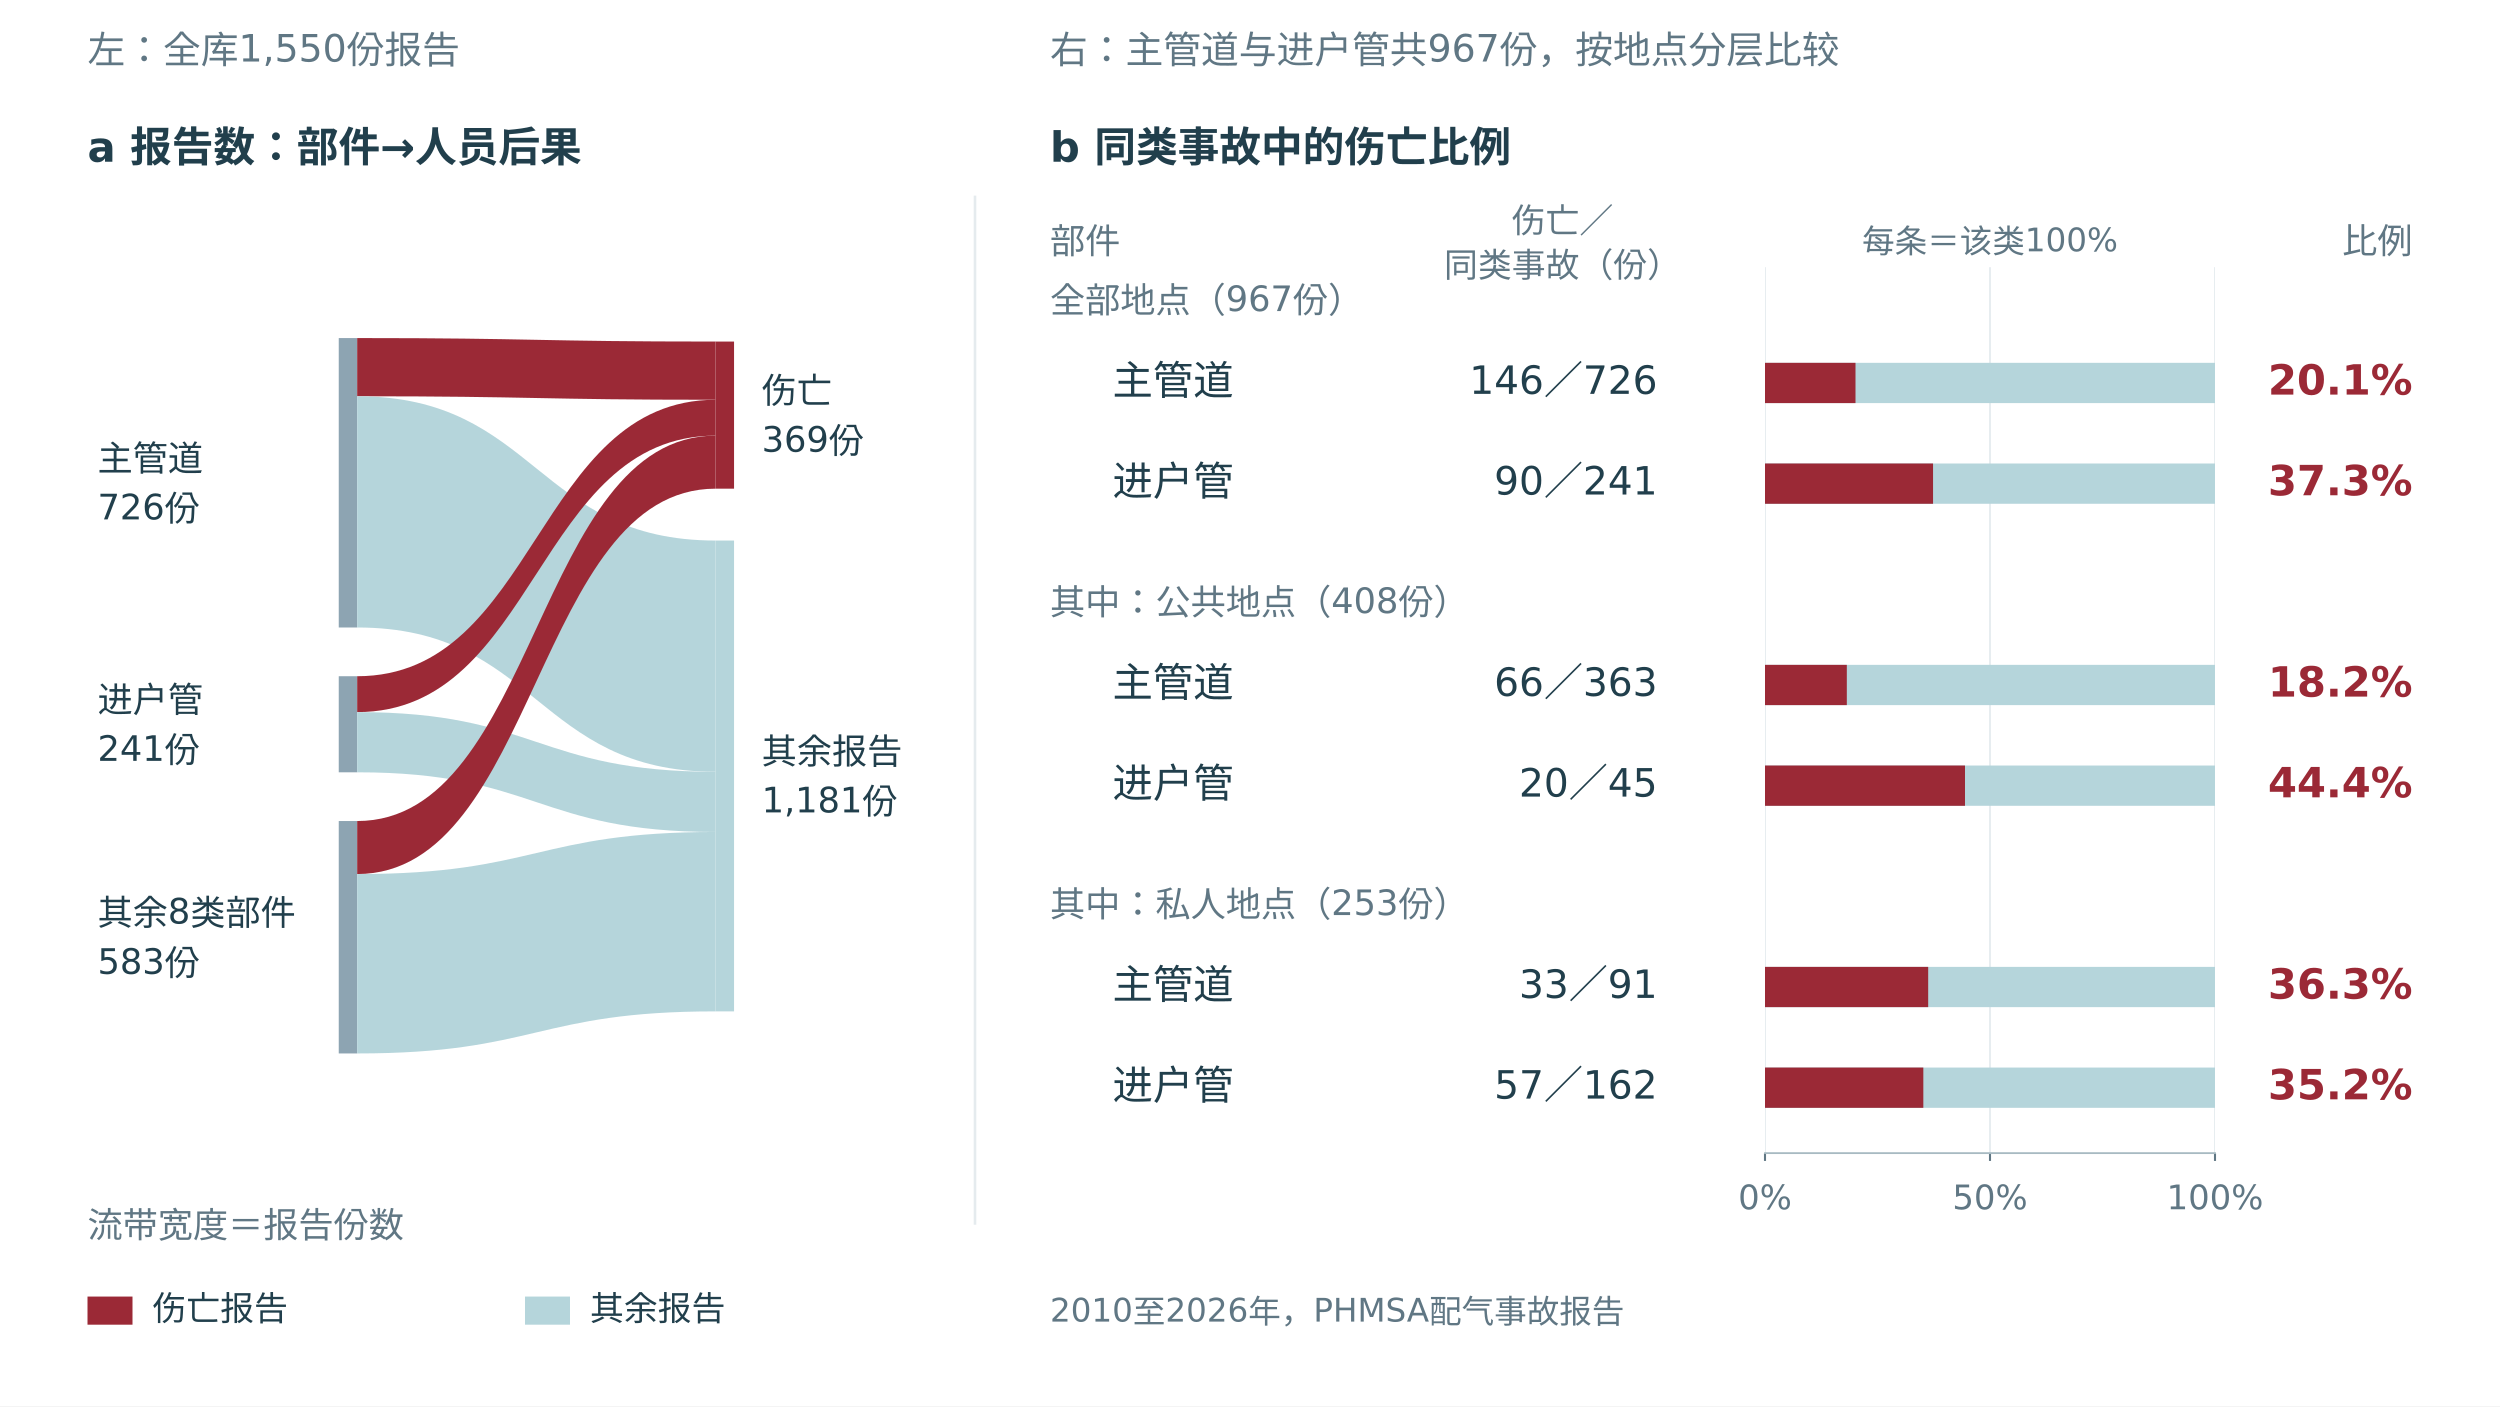
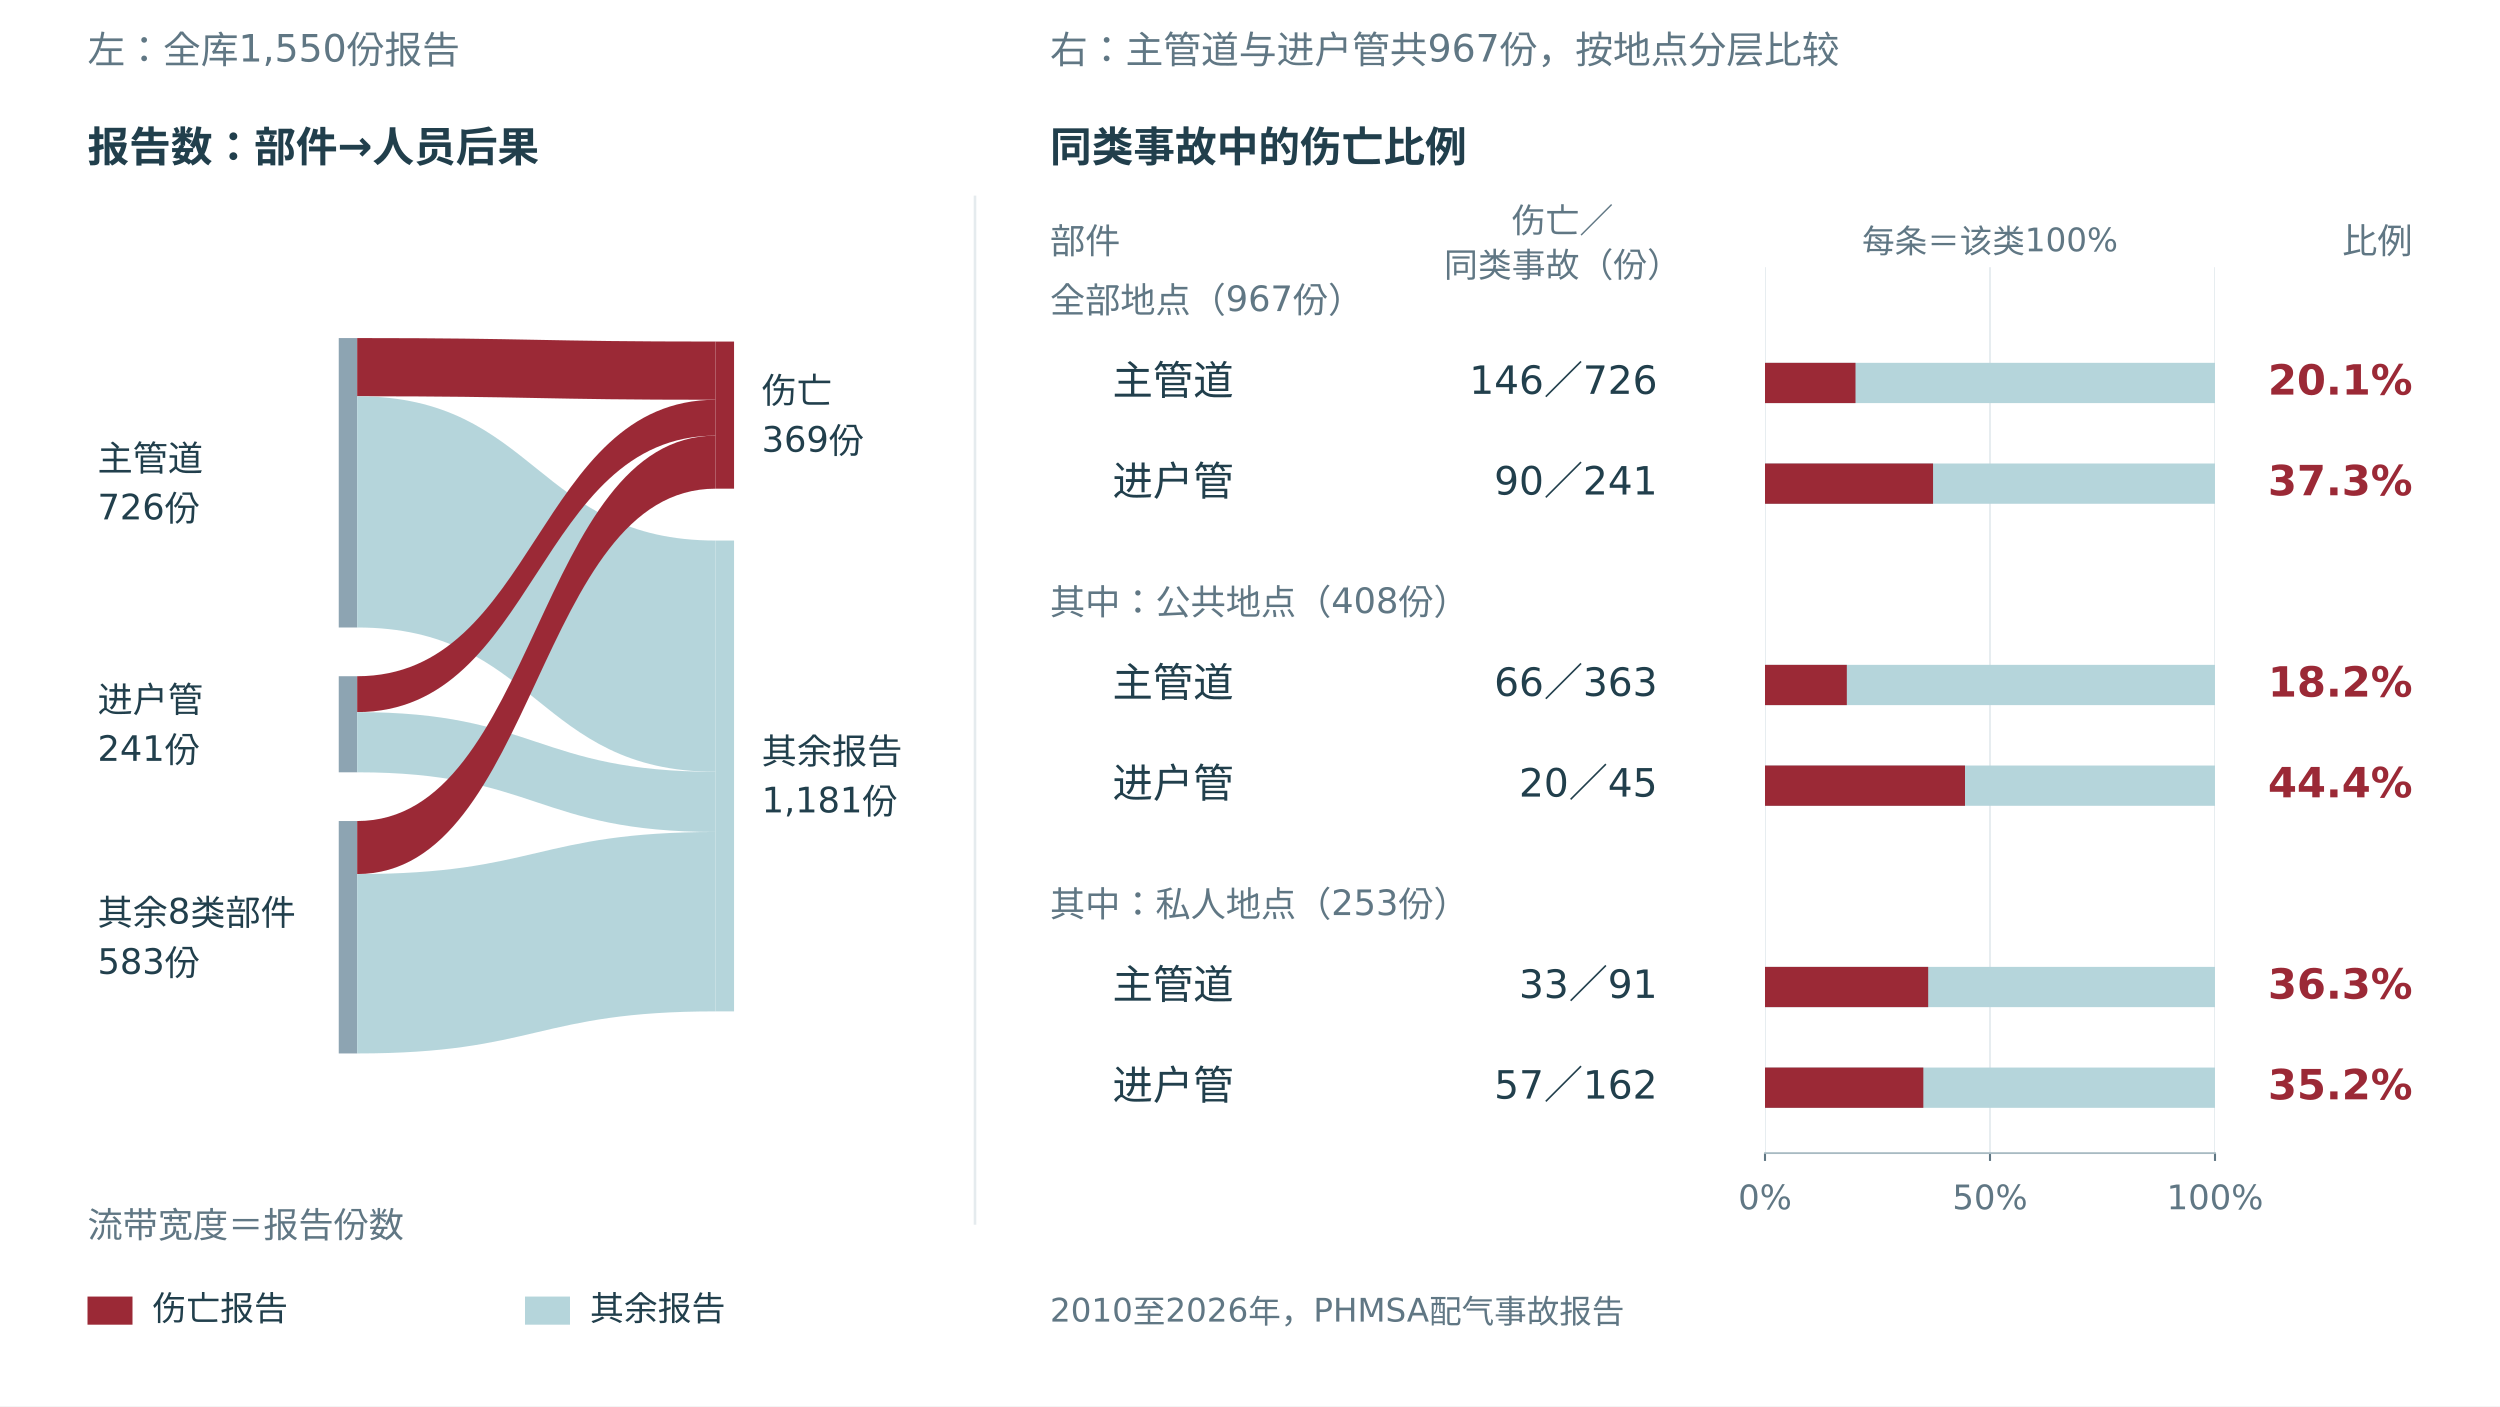
<svg xmlns="http://www.w3.org/2000/svg" xmlns:xlink="http://www.w3.org/1999/xlink" width="960pt" height="540pt" viewBox="0 0 960 540" version="1.1">
  <defs>
    <style type="text/css">*{stroke-linejoin: round; stroke-linecap: butt}</style>
  </defs>
  <g id="figure_1">
    <g id="patch_1">
      <path d="M 0 540  L 960 540  L 960 0  L 0 0  z " style="fill: #ffffff" />
    </g>
    <g id="axes_1">
      <g id="patch_2">
-         <path d="M 130.08 240.959  L 137.155 240.959  L 137.155 129.816  L 130.08 129.816  z " clip-path="url(#pdeb4d87bdf)" style="fill: #8da4b2" />
+         <path d="M 130.08 240.959  L 137.155 240.959  L 137.155 129.816  L 130.08 129.816  z " clip-path="url(#p99605fab28)" style="fill: #8da4b2" />
      </g>
      <g id="patch_3">
-         <path d="M 137.155 152.167  C 205.978 152.167 205.978 153.511 274.8 153.511  L 274.8 131.16  C 205.978 131.16 205.978 129.816 137.155 129.816  z " clip-path="url(#pdeb4d87bdf)" style="fill: #9b2936" />
+         <path d="M 137.155 152.167  C 205.978 152.167 205.978 153.511 274.8 153.511  L 274.8 131.16  C 205.978 131.16 205.978 129.816 137.155 129.816  z " clip-path="url(#p99605fab28)" style="fill: #9b2936" />
      </g>
      <g id="patch_4">
-         <path d="M 137.155 240.959  C 205.978 240.959 205.978 296.361 274.8 296.361  L 274.8 207.569  C 205.978 207.569 205.978 152.167 137.155 152.167  z " clip-path="url(#pdeb4d87bdf)" style="fill: #b5d5db" />
+         <path d="M 137.155 240.959  C 205.978 240.959 205.978 296.361 274.8 296.361  L 274.8 207.569  C 205.978 207.569 205.978 152.167 137.155 152.167  z " clip-path="url(#p99605fab28)" style="fill: #b5d5db" />
      </g>
      <g id="patch_5">
-         <path d="M 130.08 296.565  L 137.155 296.565  L 137.155 259.67  L 130.08 259.67  z " clip-path="url(#pdeb4d87bdf)" style="fill: #8da4b2" />
+         <path d="M 130.08 296.565  L 137.155 296.565  L 137.155 259.67  L 130.08 259.67  z " clip-path="url(#p99605fab28)" style="fill: #8da4b2" />
      </g>
      <g id="patch_6">
-         <path d="M 137.155 273.448  C 205.978 273.448 205.978 167.289 274.8 167.289  L 274.8 153.511  C 205.978 153.511 205.978 259.67 137.155 259.67  z " clip-path="url(#pdeb4d87bdf)" style="fill: #9b2936" />
+         <path d="M 137.155 273.448  C 205.978 273.448 205.978 167.289 274.8 167.289  L 274.8 153.511  C 205.978 153.511 205.978 259.67 137.155 259.67  z " clip-path="url(#p99605fab28)" style="fill: #9b2936" />
      </g>
      <g id="patch_7">
-         <path d="M 137.155 296.565  C 205.978 296.565 205.978 319.478 274.8 319.478  L 274.8 296.361  C 205.978 296.361 205.978 273.448 137.155 273.448  z " clip-path="url(#pdeb4d87bdf)" style="fill: #b5d5db" />
+         <path d="M 137.155 296.565  C 205.978 296.565 205.978 319.478 274.8 319.478  L 274.8 296.361  C 205.978 296.361 205.978 273.448 137.155 273.448  z " clip-path="url(#p99605fab28)" style="fill: #b5d5db" />
      </g>
      <g id="patch_8">
-         <path d="M 130.08 404.527  L 137.155 404.527  L 137.155 315.276  L 130.08 315.276  z " clip-path="url(#pdeb4d87bdf)" style="fill: #8da4b2" />
+         <path d="M 130.08 404.527  L 137.155 404.527  L 137.155 315.276  L 130.08 315.276  z " clip-path="url(#p99605fab28)" style="fill: #8da4b2" />
      </g>
      <g id="patch_9">
-         <path d="M 137.155 335.637  C 205.978 335.637 205.978 187.65 274.8 187.65  L 274.8 167.289  C 205.978 167.289 205.978 315.276 137.155 315.276  z " clip-path="url(#pdeb4d87bdf)" style="fill: #9b2936" />
+         <path d="M 137.155 335.637  C 205.978 335.637 205.978 187.65 274.8 187.65  L 274.8 167.289  C 205.978 167.289 205.978 315.276 137.155 315.276  z " clip-path="url(#p99605fab28)" style="fill: #9b2936" />
      </g>
      <g id="patch_10">
-         <path d="M 137.155 404.527  C 205.978 404.527 205.978 388.368 274.8 388.368  L 274.8 319.478  C 205.978 319.478 205.978 335.637 137.155 335.637  z " clip-path="url(#pdeb4d87bdf)" style="fill: #b5d5db" />
+         <path d="M 137.155 404.527  C 205.978 404.527 205.978 388.368 274.8 388.368  L 274.8 319.478  C 205.978 319.478 205.978 335.637 137.155 335.637  z " clip-path="url(#p99605fab28)" style="fill: #b5d5db" />
      </g>
      <g id="patch_11">
-         <path d="M 274.8 187.65  L 281.875 187.65  L 281.875 131.16  L 274.8 131.16  z " clip-path="url(#pdeb4d87bdf)" style="fill: #9b2936" />
+         <path d="M 274.8 187.65  L 281.875 187.65  L 281.875 131.16  L 274.8 131.16  z " clip-path="url(#p99605fab28)" style="fill: #9b2936" />
      </g>
      <g id="patch_12">
-         <path d="M 274.8 388.368  L 281.875 388.368  L 281.875 207.569  L 274.8 207.569  z " clip-path="url(#pdeb4d87bdf)" style="fill: #b5d5db" />
+         <path d="M 274.8 388.368  L 281.875 388.368  L 281.875 207.569  L 274.8 207.569  z " clip-path="url(#p99605fab28)" style="fill: #b5d5db" />
      </g>
      <g id="text_1">
        <text style="font-size: 13.5px; font-family: 'Microsoft YaHei', 'DejaVu Sans', sans-serif; fill: #213f4c" transform="translate(37.4592 180.8247)">主管道</text>
        <text style="font-size: 13.5px; font-family: 'Microsoft YaHei', 'DejaVu Sans', sans-serif; fill: #213f4c" transform="translate(37.4592 199.4502)">726份</text>
      </g>
      <g id="text_2">
        <text style="font-size: 13.5px; font-family: 'Microsoft YaHei', 'DejaVu Sans', sans-serif; fill: #213f4c" transform="translate(37.4592 273.4946)">进户管</text>
        <text style="font-size: 13.5px; font-family: 'Microsoft YaHei', 'DejaVu Sans', sans-serif; fill: #213f4c" transform="translate(37.4592 292.1802)">241份</text>
      </g>
      <g id="text_3">
        <text style="font-size: 13.5px; font-family: 'Microsoft YaHei', 'DejaVu Sans', sans-serif; fill: #213f4c" transform="translate(37.4592 355.2586)">其余8类部件</text>
        <text style="font-size: 13.5px; font-family: 'Microsoft YaHei', 'DejaVu Sans', sans-serif; fill: #213f4c" transform="translate(37.4592 373.9643)">583份</text>
      </g>
      <g id="text_4">
        <text style="font-size: 13.5px; font-family: 'Microsoft YaHei', 'DejaVu Sans', sans-serif; fill: #213f4c" transform="translate(292.488 154.8145)">伤亡</text>
        <text style="font-size: 13.5px; font-family: 'Microsoft YaHei', 'DejaVu Sans', sans-serif; fill: #213f4c" transform="translate(292.488 173.4674)">369份</text>
      </g>
      <g id="text_5">
        <text style="font-size: 13.5px; font-family: 'Microsoft YaHei', 'DejaVu Sans', sans-serif; fill: #213f4c" transform="translate(292.488 293.3252)">其余报告</text>
        <text style="font-size: 13.5px; font-family: 'Microsoft YaHei', 'DejaVu Sans', sans-serif; fill: #213f4c" transform="translate(292.488 311.9613)">1,181份</text>
      </g>
    </g>
    <g id="axes_2">
      <g id="patch_13">
        <path d="M 677.76 442.8  L 850.56 442.8  L 850.56 102.6  L 677.76 102.6  z " style="fill: #ffffff" />
      </g>
      <g id="matplotlib.axis_1">
        <g id="xtick_1">
          <g id="line2d_1">
-             <path d="M 677.76 442.8  L 677.76 102.6  " clip-path="url(#p14e9c27511)" style="fill: none; stroke: #e5ebee; stroke-width: 0.7; stroke-linecap: square" />
+             <path d="M 677.76 442.8  L 677.76 102.6  " clip-path="url(#p1092356cac)" style="fill: none; stroke: #e5ebee; stroke-width: 0.7; stroke-linecap: square" />
          </g>
          <g id="line2d_2">
            <defs>
-               <path id="mb97f758b9a" d="M 0 0  L 0 3  " style="stroke: #607784; stroke-width: 0.8" />
+               <path id="mc6df253fd1" d="M 0 0  L 0 3  " style="stroke: #607784; stroke-width: 0.8" />
            </defs>
            <g>
-               <use xlink:href="#mb97f758b9a" x="677.76" y="442.8" style="fill: #607784; stroke: #607784; stroke-width: 0.8" />
+               <use xlink:href="#mc6df253fd1" x="677.76" y="442.8" style="fill: #607784; stroke: #607784; stroke-width: 0.8" />
            </g>
          </g>
          <g id="text_6">
            <text style="font-size: 13px; font-family: 'Microsoft YaHei', 'DejaVu Sans', sans-serif; text-anchor: middle; fill: #607784" x="677.76" y="464.356" transform="rotate(-0 677.76 464.3562)">0%</text>
          </g>
        </g>
        <g id="xtick_2">
          <g id="line2d_3">
-             <path d="M 764.16 442.8  L 764.16 102.6  " clip-path="url(#p14e9c27511)" style="fill: none; stroke: #e5ebee; stroke-width: 0.7; stroke-linecap: square" />
+             <path d="M 764.16 442.8  L 764.16 102.6  " clip-path="url(#p1092356cac)" style="fill: none; stroke: #e5ebee; stroke-width: 0.7; stroke-linecap: square" />
          </g>
          <g id="line2d_4">
            <g>
-               <use xlink:href="#mb97f758b9a" x="764.16" y="442.8" style="fill: #607784; stroke: #607784; stroke-width: 0.8" />
+               <use xlink:href="#mc6df253fd1" x="764.16" y="442.8" style="fill: #607784; stroke: #607784; stroke-width: 0.8" />
            </g>
          </g>
          <g id="text_7">
            <text style="font-size: 13px; font-family: 'Microsoft YaHei', 'DejaVu Sans', sans-serif; text-anchor: middle; fill: #607784" x="764.16" y="464.356" transform="rotate(-0 764.16 464.3562)">50%</text>
          </g>
        </g>
        <g id="xtick_3">
          <g id="line2d_5">
-             <path d="M 850.56 442.8  L 850.56 102.6  " clip-path="url(#p14e9c27511)" style="fill: none; stroke: #e5ebee; stroke-width: 0.7; stroke-linecap: square" />
+             <path d="M 850.56 442.8  L 850.56 102.6  " clip-path="url(#p1092356cac)" style="fill: none; stroke: #e5ebee; stroke-width: 0.7; stroke-linecap: square" />
          </g>
          <g id="line2d_6">
            <g>
-               <use xlink:href="#mb97f758b9a" x="850.56" y="442.8" style="fill: #607784; stroke: #607784; stroke-width: 0.8" />
+               <use xlink:href="#mc6df253fd1" x="850.56" y="442.8" style="fill: #607784; stroke: #607784; stroke-width: 0.8" />
            </g>
          </g>
          <g id="text_8">
            <text style="font-size: 13px; font-family: 'Microsoft YaHei', 'DejaVu Sans', sans-serif; text-anchor: middle; fill: #607784" x="850.56" y="464.356" transform="rotate(-0 850.56 464.3562)">100%</text>
          </g>
        </g>
      </g>
      <g id="matplotlib.axis_2" />
      <g id="patch_14">
-         <path d="M 677.76 154.79  L 850.56 154.79  L 850.56 139.326  L 677.76 139.326  z " clip-path="url(#p14e9c27511)" style="fill: #b5d5db" />
+         <path d="M 677.76 154.79  L 850.56 154.79  L 850.56 139.326  L 677.76 139.326  z " clip-path="url(#p1092356cac)" style="fill: #b5d5db" />
      </g>
      <g id="patch_15">
-         <path d="M 677.76 193.449  L 850.56 193.449  L 850.56 177.985  L 677.76 177.985  z " clip-path="url(#p14e9c27511)" style="fill: #b5d5db" />
+         <path d="M 677.76 193.449  L 850.56 193.449  L 850.56 177.985  L 677.76 177.985  z " clip-path="url(#p1092356cac)" style="fill: #b5d5db" />
      </g>
      <g id="patch_16">
-         <path d="M 677.76 270.767  L 850.56 270.767  L 850.56 255.303  L 677.76 255.303  z " clip-path="url(#p14e9c27511)" style="fill: #b5d5db" />
+         <path d="M 677.76 270.767  L 850.56 270.767  L 850.56 255.303  L 677.76 255.303  z " clip-path="url(#p1092356cac)" style="fill: #b5d5db" />
      </g>
      <g id="patch_17">
-         <path d="M 677.76 309.426  L 850.56 309.426  L 850.56 293.962  L 677.76 293.962  z " clip-path="url(#p14e9c27511)" style="fill: #b5d5db" />
+         <path d="M 677.76 309.426  L 850.56 309.426  L 850.56 293.962  L 677.76 293.962  z " clip-path="url(#p1092356cac)" style="fill: #b5d5db" />
      </g>
      <g id="patch_18">
-         <path d="M 677.76 386.744  L 850.56 386.744  L 850.56 371.281  L 677.76 371.281  z " clip-path="url(#p14e9c27511)" style="fill: #b5d5db" />
+         <path d="M 677.76 386.744  L 850.56 386.744  L 850.56 371.281  L 677.76 371.281  z " clip-path="url(#p1092356cac)" style="fill: #b5d5db" />
      </g>
      <g id="patch_19">
-         <path d="M 677.76 425.403  L 850.56 425.403  L 850.56 409.94  L 677.76 409.94  z " clip-path="url(#p14e9c27511)" style="fill: #b5d5db" />
+         <path d="M 677.76 425.403  L 850.56 425.403  L 850.56 409.94  L 677.76 409.94  z " clip-path="url(#p1092356cac)" style="fill: #b5d5db" />
      </g>
      <g id="patch_20">
        <path d="M 677.76 442.8  L 850.56 442.8  " style="fill: none; stroke: #a8bac2; stroke-width: 0.7; stroke-linejoin: miter; stroke-linecap: square" />
      </g>
      <g id="patch_21">
-         <path d="M 677.76 154.79  L 712.51 154.79  L 712.51 139.326  L 677.76 139.326  z " clip-path="url(#p14e9c27511)" style="fill: #9b2936" />
+         <path d="M 677.76 154.79  L 712.51 154.79  L 712.51 139.326  L 677.76 139.326  z " clip-path="url(#p1092356cac)" style="fill: #9b2936" />
      </g>
      <g id="patch_22">
-         <path d="M 677.76 193.449  L 742.291 193.449  L 742.291 177.985  L 677.76 177.985  z " clip-path="url(#p14e9c27511)" style="fill: #9b2936" />
+         <path d="M 677.76 193.449  L 742.291 193.449  L 742.291 177.985  L 677.76 177.985  z " clip-path="url(#p1092356cac)" style="fill: #9b2936" />
      </g>
      <g id="patch_23">
-         <path d="M 677.76 270.767  L 709.178 270.767  L 709.178 255.303  L 677.76 255.303  z " clip-path="url(#p14e9c27511)" style="fill: #9b2936" />
+         <path d="M 677.76 270.767  L 709.178 270.767  L 709.178 255.303  L 677.76 255.303  z " clip-path="url(#p1092356cac)" style="fill: #9b2936" />
      </g>
      <g id="patch_24">
-         <path d="M 677.76 309.426  L 754.56 309.426  L 754.56 293.962  L 677.76 293.962  z " clip-path="url(#p14e9c27511)" style="fill: #9b2936" />
+         <path d="M 677.76 309.426  L 754.56 309.426  L 754.56 293.962  L 677.76 293.962  z " clip-path="url(#p1092356cac)" style="fill: #9b2936" />
      </g>
      <g id="patch_25">
-         <path d="M 677.76 386.744  L 740.424 386.744  L 740.424 371.281  L 677.76 371.281  z " clip-path="url(#p14e9c27511)" style="fill: #9b2936" />
+         <path d="M 677.76 386.744  L 740.424 386.744  L 740.424 371.281  L 677.76 371.281  z " clip-path="url(#p1092356cac)" style="fill: #9b2936" />
      </g>
      <g id="patch_26">
-         <path d="M 677.76 425.403  L 738.56 425.403  L 738.56 409.94  L 677.76 409.94  z " clip-path="url(#p14e9c27511)" style="fill: #9b2936" />
+         <path d="M 677.76 425.403  L 738.56 425.403  L 738.56 409.94  L 677.76 409.94  z " clip-path="url(#p1092356cac)" style="fill: #9b2936" />
      </g>
    </g>
    <g id="patch_27">
      <path d="M 33.6 508.68  L 50.88 508.68  L 50.88 497.88  L 33.6 497.88  z " style="fill: #9b2936" />
    </g>
    <g id="patch_28">
      <path d="M 201.6 508.68  L 218.88 508.68  L 218.88 497.88  L 201.6 497.88  z " style="fill: #b5d5db" />
    </g>
    <g id="line2d_7">
      <path d="M 374.4 469.8  L 374.4 75.6  " style="fill: none; stroke: #e5ebee; stroke-linecap: square" />
    </g>
    <g id="text_9">
      <text style="font-size: 14.5px; font-family: 'Microsoft YaHei', 'DejaVu Sans', sans-serif; text-anchor: start; fill: #607784" x="33.6" y="24.3" transform="rotate(-0 33.6 24.3)">左：全库1,550份报告</text>
    </g>
    <g id="text_10">
      <text style="font-size: 14.5px; font-family: 'Microsoft YaHei', 'DejaVu Sans', sans-serif; text-anchor: start; fill: #607784" x="403.2" y="24.3" transform="rotate(-0 403.2 24.3)">右：主管道与进户管共967份，按地点分层比较</text>
    </g>
    <g id="text_11">
-       <text style="font-weight: 700; font-size: 16px; font-family: 'Microsoft YaHei', 'DejaVu Sans', sans-serif; text-anchor: start; fill: #213f4c" x="33.6" y="62.1" transform="rotate(-0 33.6 62.1)">a  报告数：部件→人员后果</text>
+       <text style="font-weight: 700; font-size: 16px; font-family: 'Microsoft YaHei', 'DejaVu Sans', sans-serif; text-anchor: start; fill: #213f4c" x="33.6" y="62.1" transform="rotate(-0 33.6 62.1)">报告数：部件→人员后果</text>
    </g>
    <g id="text_12">
-       <text style="font-weight: 700; font-size: 16px; font-family: 'Microsoft YaHei', 'DejaVu Sans', sans-serif; text-anchor: start; fill: #213f4c" x="403.2" y="62.1" transform="rotate(-0 403.2 62.1)">b  同类事故中的伤亡比例</text>
+       <text style="font-weight: 700; font-size: 16px; font-family: 'Microsoft YaHei', 'DejaVu Sans', sans-serif; text-anchor: start; fill: #213f4c" x="403.2" y="62.1" transform="rotate(-0 403.2 62.1)">同类事故中的伤亡比例</text>
    </g>
    <g id="text_13">
      <text style="font-size: 13.5px; font-family: 'Microsoft YaHei', 'DejaVu Sans', sans-serif; text-anchor: start; fill: #607784" x="403.2" y="97.361" transform="rotate(-0 403.2 97.3615)">部件</text>
    </g>
    <g id="text_14">
      <text style="font-size: 13px; font-family: 'Microsoft YaHei', 'DejaVu Sans', sans-serif; fill: #607784" transform="translate(580.5 89.34588)">伤亡／</text>
      <text style="font-size: 13px; font-family: 'Microsoft YaHei', 'DejaVu Sans', sans-serif; fill: #607784" transform="translate(554.5 106.4022)">同类事故（份）</text>
    </g>
    <g id="text_15">
      <text style="font-size: 12.5px; font-family: 'Microsoft YaHei', 'DejaVu Sans', sans-serif; text-anchor: middle; fill: #607784" x="764.16" y="97.07" transform="rotate(-0 764.16 97.06954)">每条＝该类100%</text>
    </g>
    <g id="text_16">
      <text style="font-size: 13.5px; font-family: 'Microsoft YaHei', 'DejaVu Sans', sans-serif; text-anchor: end; fill: #607784" x="926.4" y="97.322" transform="rotate(-0 926.4 97.32248)">比例</text>
    </g>
    <g id="text_17">
      <text style="font-size: 15.5px; font-family: 'Microsoft YaHei', 'DejaVu Sans', sans-serif; text-anchor: start; fill: #213f4c" x="427.2" y="151.592" transform="rotate(-0 427.2 151.5919)">主管道</text>
    </g>
    <g id="text_18">
      <text style="font-size: 15px; font-family: 'Microsoft YaHei', 'DejaVu Sans', sans-serif; text-anchor: end; fill: #213f4c" x="636.48" y="151.247" transform="rotate(-0 636.48 151.2474)">146／726</text>
    </g>
    <g id="text_19">
      <text style="font-weight: 700; font-size: 16px; font-family: 'Microsoft YaHei', 'DejaVu Sans', sans-serif; text-anchor: end; fill: #9b2936" x="926.4" y="151.527" transform="rotate(-0 926.4 151.5267)">20.1%</text>
    </g>
    <g id="text_20">
      <text style="font-size: 15.5px; font-family: 'Microsoft YaHei', 'DejaVu Sans', sans-serif; text-anchor: start; fill: #213f4c" x="427.2" y="190.273" transform="rotate(-0 427.2 190.2727)">进户管</text>
    </g>
    <g id="text_21">
      <text style="font-size: 15px; font-family: 'Microsoft YaHei', 'DejaVu Sans', sans-serif; text-anchor: end; fill: #213f4c" x="636.48" y="189.906" transform="rotate(-0 636.48 189.9065)">90／241</text>
    </g>
    <g id="text_22">
      <text style="font-weight: 700; font-size: 16px; font-family: 'Microsoft YaHei', 'DejaVu Sans', sans-serif; text-anchor: end; fill: #9b2936" x="926.4" y="190.186" transform="rotate(-0 926.4 190.1858)">37.3%</text>
    </g>
    <g id="text_23">
      <text style="font-size: 15.5px; font-family: 'Microsoft YaHei', 'DejaVu Sans', sans-serif; text-anchor: start; fill: #213f4c" x="427.2" y="267.569" transform="rotate(-0 427.2 267.5691)">主管道</text>
    </g>
    <g id="text_24">
      <text style="font-size: 15px; font-family: 'Microsoft YaHei', 'DejaVu Sans', sans-serif; text-anchor: end; fill: #213f4c" x="636.48" y="267.225" transform="rotate(-0 636.48 267.2247)">66／363</text>
    </g>
    <g id="text_25">
      <text style="font-weight: 700; font-size: 16px; font-family: 'Microsoft YaHei', 'DejaVu Sans', sans-serif; text-anchor: end; fill: #9b2936" x="926.4" y="267.504" transform="rotate(-0 926.4 267.504)">18.2%</text>
    </g>
    <g id="text_26">
      <text style="font-size: 15.5px; font-family: 'Microsoft YaHei', 'DejaVu Sans', sans-serif; text-anchor: start; fill: #213f4c" x="427.2" y="306.25" transform="rotate(-0 427.2 306.25)">进户管</text>
    </g>
    <g id="text_27">
      <text style="font-size: 15px; font-family: 'Microsoft YaHei', 'DejaVu Sans', sans-serif; text-anchor: end; fill: #213f4c" x="636.48" y="305.884" transform="rotate(-0 636.48 305.8838)">20／45</text>
    </g>
    <g id="text_28">
      <text style="font-weight: 700; font-size: 16px; font-family: 'Microsoft YaHei', 'DejaVu Sans', sans-serif; text-anchor: end; fill: #9b2936" x="926.4" y="306.163" transform="rotate(-0 926.4 306.1631)">44.4%</text>
    </g>
    <g id="text_29">
      <text style="font-size: 15.5px; font-family: 'Microsoft YaHei', 'DejaVu Sans', sans-serif; text-anchor: start; fill: #213f4c" x="427.2" y="383.546" transform="rotate(-0 427.2 383.5464)">主管道</text>
    </g>
    <g id="text_30">
      <text style="font-size: 15px; font-family: 'Microsoft YaHei', 'DejaVu Sans', sans-serif; text-anchor: end; fill: #213f4c" x="636.48" y="383.202" transform="rotate(-0 636.48 383.202)">33／91</text>
    </g>
    <g id="text_31">
      <text style="font-weight: 700; font-size: 16px; font-family: 'Microsoft YaHei', 'DejaVu Sans', sans-serif; text-anchor: end; fill: #9b2936" x="926.4" y="383.481" transform="rotate(-0 926.4 383.4812)">36.3%</text>
    </g>
    <g id="text_32">
      <text style="font-size: 15.5px; font-family: 'Microsoft YaHei', 'DejaVu Sans', sans-serif; text-anchor: start; fill: #213f4c" x="427.2" y="422.227" transform="rotate(-0 427.2 422.2273)">进户管</text>
    </g>
    <g id="text_33">
      <text style="font-size: 15px; font-family: 'Microsoft YaHei', 'DejaVu Sans', sans-serif; text-anchor: end; fill: #213f4c" x="636.48" y="421.861" transform="rotate(-0 636.48 421.861)">57／162</text>
    </g>
    <g id="text_34">
      <text style="font-weight: 700; font-size: 16px; font-family: 'Microsoft YaHei', 'DejaVu Sans', sans-serif; text-anchor: end; fill: #9b2936" x="926.4" y="422.14" transform="rotate(-0 926.4 422.1403)">35.2%</text>
    </g>
    <g id="text_35">
      <text style="font-size: 13.5px; font-family: 'Microsoft YaHei', 'DejaVu Sans', sans-serif; text-anchor: start; fill: #607784" x="403.2" y="120.072" transform="rotate(-0 403.2 120.0722)">全部地点（967份）</text>
    </g>
    <g id="text_36">
      <text style="font-size: 13.5px; font-family: 'Microsoft YaHei', 'DejaVu Sans', sans-serif; text-anchor: start; fill: #607784" x="403.2" y="236.03" transform="rotate(-0 403.2 236.0305)">其中：公共地点（408份）</text>
    </g>
    <g id="text_37">
      <text style="font-size: 13.5px; font-family: 'Microsoft YaHei', 'DejaVu Sans', sans-serif; text-anchor: start; fill: #607784" x="403.2" y="352.008" transform="rotate(-0 403.2 352.0077)">其中：私人地点（253份）</text>
    </g>
    <g id="text_38">
      <text style="font-size: 13.5px; font-family: 'Microsoft YaHei', 'DejaVu Sans', sans-serif; text-anchor: start; fill: #607784" x="33.6" y="475.2" transform="rotate(-0 33.6 475.2)">流带宽度＝报告份数</text>
    </g>
    <g id="text_39">
      <text style="font-size: 13px; font-family: 'Microsoft YaHei', 'DejaVu Sans', sans-serif; text-anchor: start; fill: #213f4c" x="58.56" y="507.05" transform="rotate(-0 58.56 507.0501)">伤亡报告</text>
    </g>
    <g id="text_40">
      <text style="font-size: 13px; font-family: 'Microsoft YaHei', 'DejaVu Sans', sans-serif; text-anchor: start; fill: #213f4c" x="226.56" y="507.05" transform="rotate(-0 226.56 507.0501)">其余报告</text>
    </g>
    <g id="text_41">
      <text style="font-size: 12.5px; font-family: 'Microsoft YaHei', 'DejaVu Sans', sans-serif; text-anchor: start; fill: #607784" x="403.2" y="507.482" transform="rotate(-0 403.2 507.4822)">2010至2026年，PHMSA配气事故报告</text>
    </g>
  </g>
  <defs>
-     <clipPath id="pdeb4d87bdf">
+     <clipPath id="p99605fab28">
      <rect x="33.6" y="102.6" width="321.6" height="340.2" />
    </clipPath>
-     <clipPath id="p14e9c27511">
+     <clipPath id="p1092356cac">
      <rect x="677.76" y="102.6" width="172.8" height="340.2" />
    </clipPath>
  </defs>
</svg>
